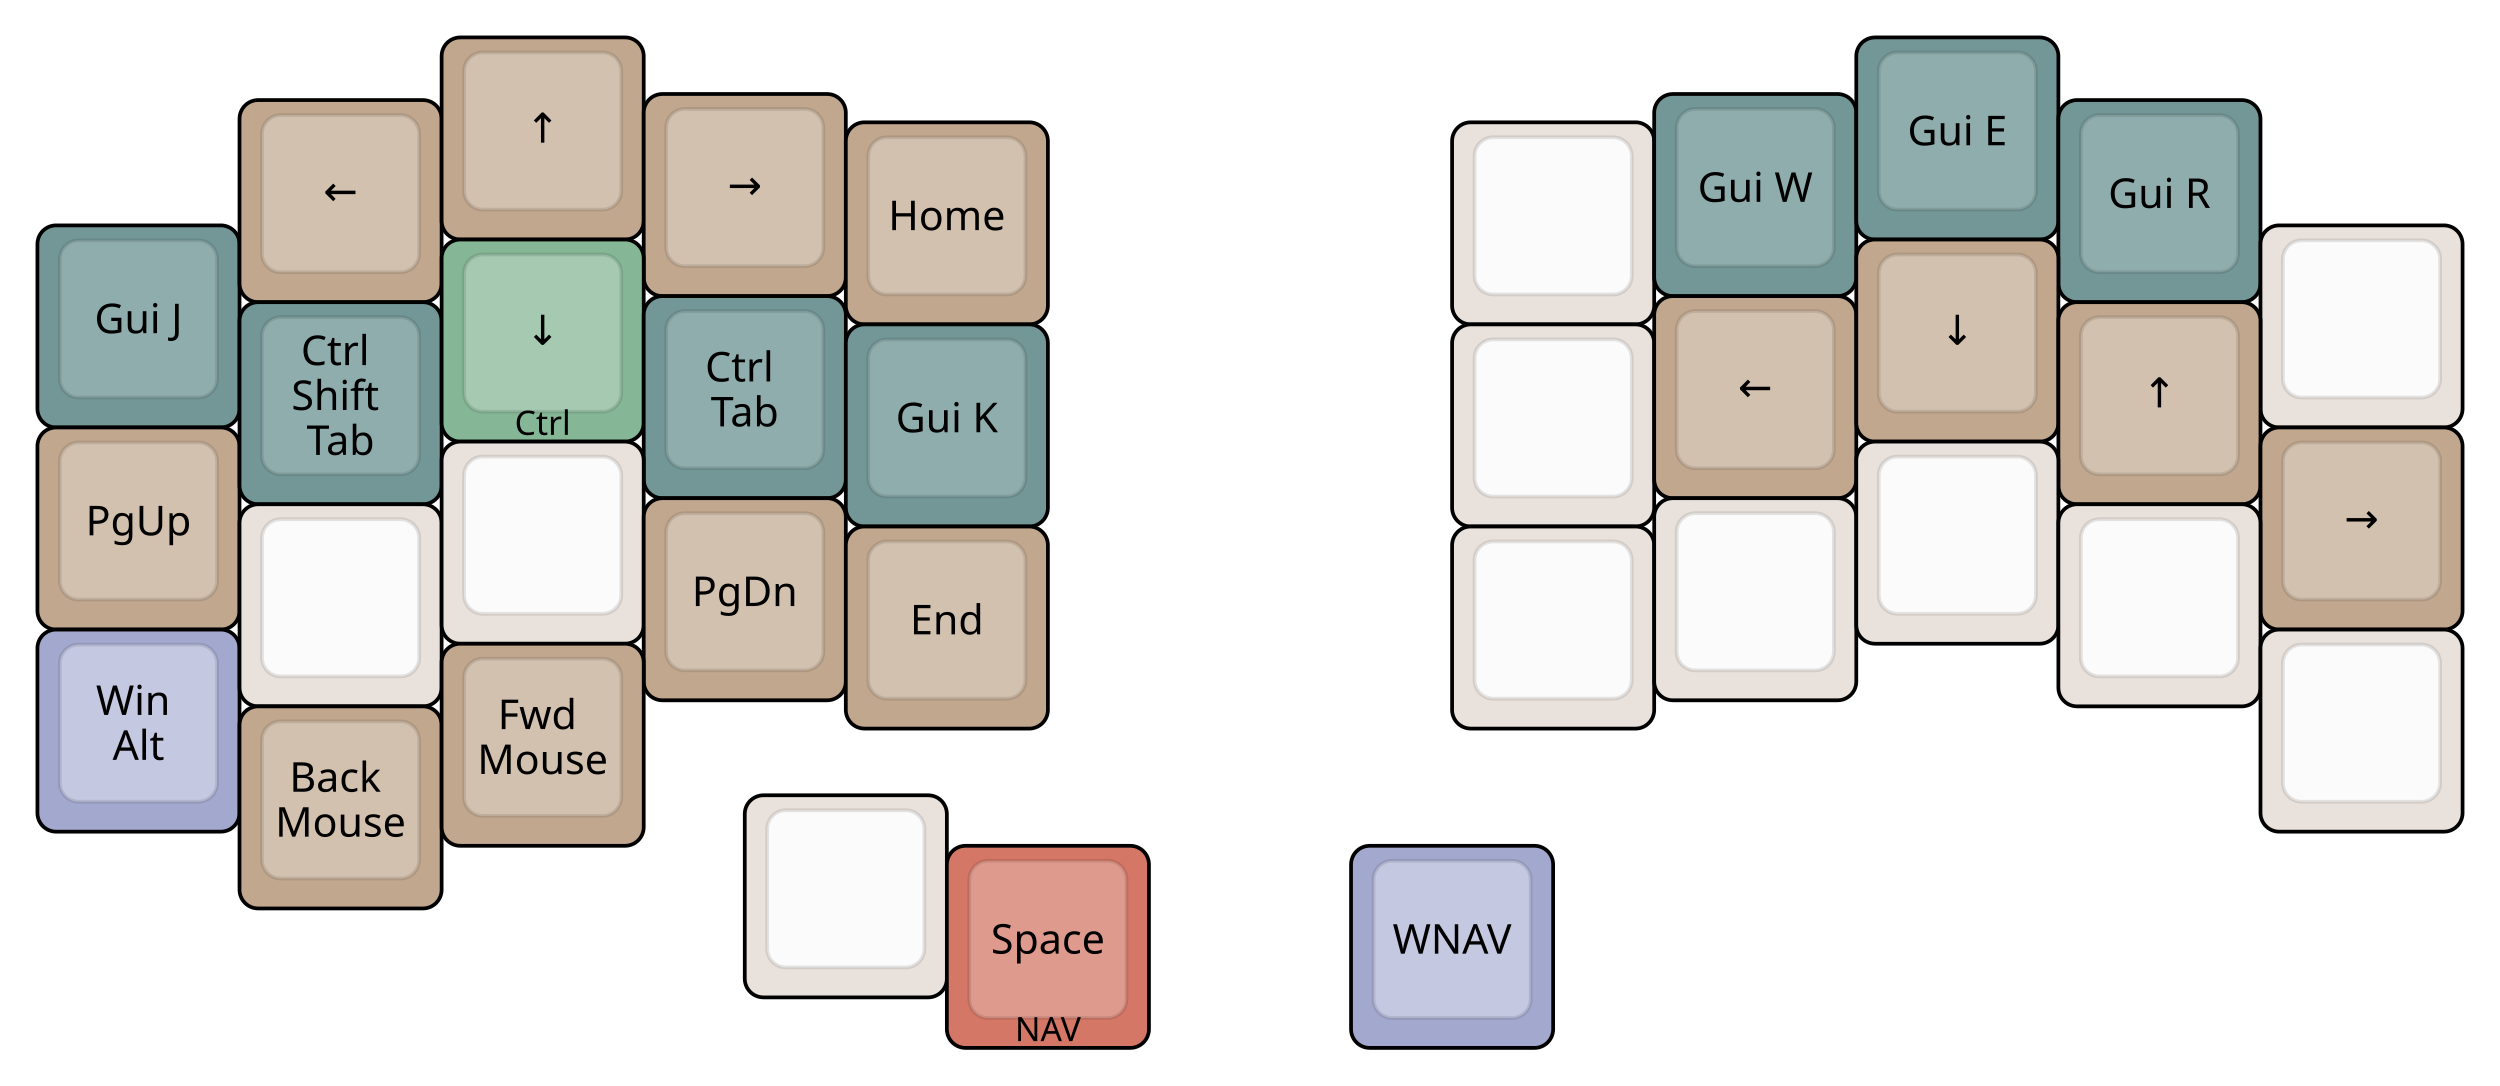
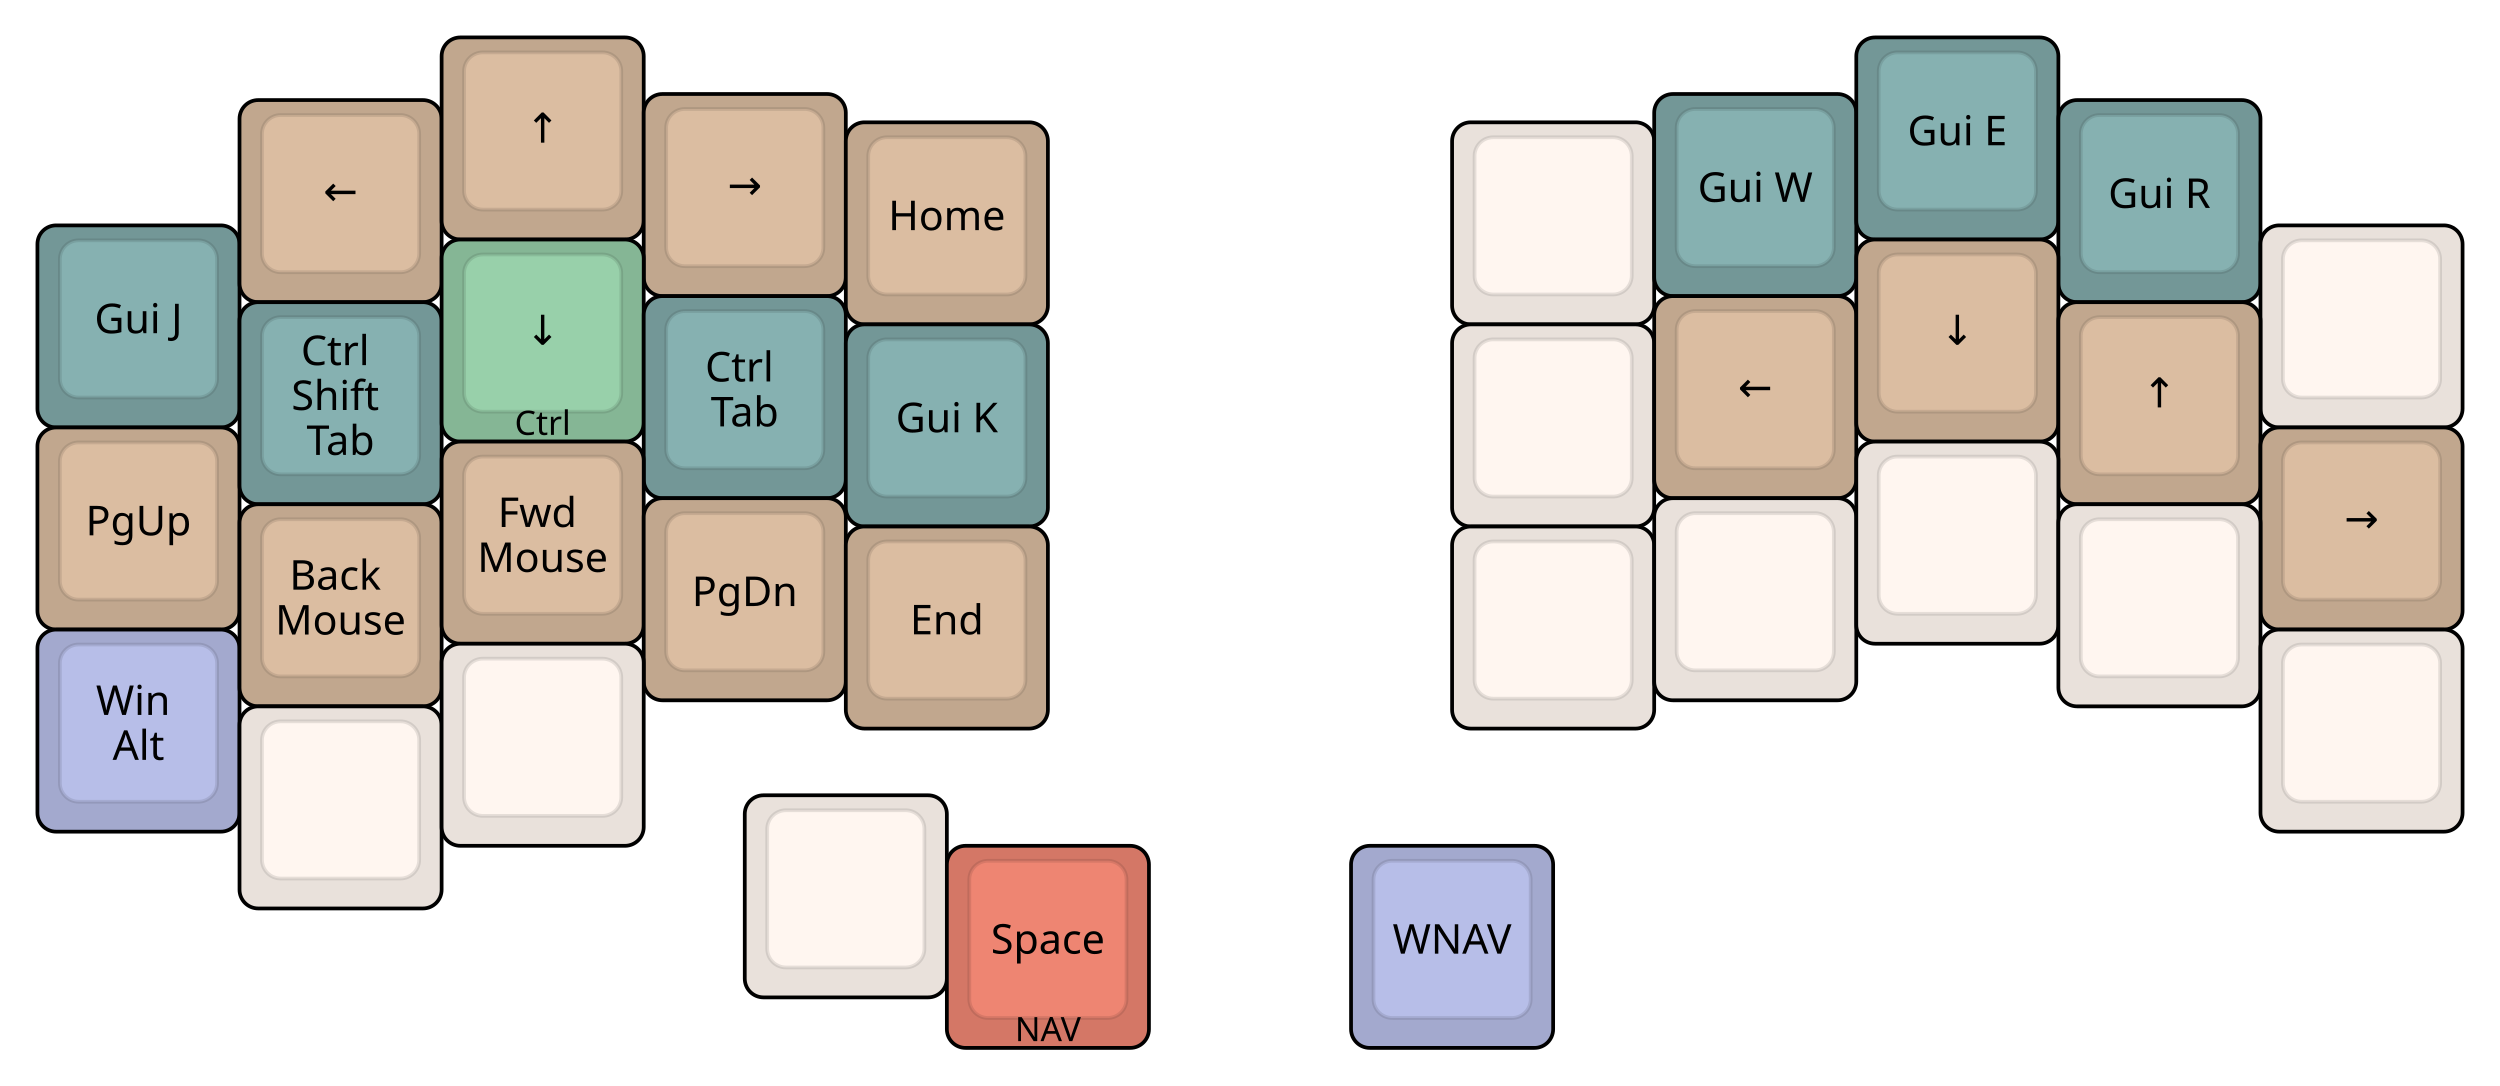
<svg xmlns="http://www.w3.org/2000/svg" width="668px" height="290x" viewBox="0 0 668 290">
  <style type="text/css">
    .keycap .border { stroke: black; stroke-width: 1; }
    .keycap .inner.border { stroke: rgba(0,0,0,.1); }
    .keycap { font-family: sans-serif; font-size: 11px}
    .keycap .sub { font-size: 9px}
  </style>
  <g class="keycap mod_implicit">
    <rect x="10" y="60.22" width="54" height="54" rx="5" fill="#739797" class="outer border" />
-     <rect x="16" y="64.22" width="42" height="42" rx="5" fill="#90adad" class="inner border" />
+     <rect x="16" y="64.22" width="42" height="42" rx="5" fill="#86b1b1" class="inner border" />
    <text x="37" y="85.22" text-anchor="middle" dominant-baseline="middle" class="main">
      <tspan x="37" dy="0">Gui J</tspan>
    </text>
  </g>
  <g class="keycap default">
    <rect x="64" y="26.74" width="54" height="54" rx="5" fill="#c1a78e" class="outer border" />
-     <rect x="70" y="30.74" width="42" height="42" rx="5" fill="#d3c1af" class="inner border" />
+     <rect x="70" y="30.74" width="42" height="42" rx="5" fill="#dbbda1" class="inner border" />
    <text x="91" y="51.74" text-anchor="middle" dominant-baseline="middle" class="main">
      <tspan x="91" dy="0">←</tspan>
    </text>
  </g>
  <g class="keycap default">
    <rect x="118" y="10" width="54" height="54" rx="5" fill="#c1a78e" class="outer border" />
-     <rect x="124" y="14" width="42" height="42" rx="5" fill="#d3c1af" class="inner border" />
+     <rect x="124" y="14" width="42" height="42" rx="5" fill="#dbbda1" class="inner border" />
    <text x="145" y="35" text-anchor="middle" dominant-baseline="middle" class="main">
      <tspan x="145" dy="0">↑</tspan>
    </text>
  </g>
  <g class="keycap default">
    <rect x="172" y="25.12" width="54" height="54" rx="5" fill="#c1a78e" class="outer border" />
-     <rect x="178" y="29.12" width="42" height="42" rx="5" fill="#d3c1af" class="inner border" />
+     <rect x="178" y="29.12" width="42" height="42" rx="5" fill="#dbbda1" class="inner border" />
    <text x="199" y="50.12" text-anchor="middle" dominant-baseline="middle" class="main">
      <tspan x="199" dy="0">→</tspan>
    </text>
  </g>
  <g class="keycap default">
    <rect x="226" y="32.68" width="54" height="54" rx="5" fill="#c1a78e" class="outer border" />
-     <rect x="232" y="36.68" width="42" height="42" rx="5" fill="#d3c1af" class="inner border" />
+     <rect x="232" y="36.68" width="42" height="42" rx="5" fill="#dbbda1" class="inner border" />
    <text x="253" y="57.68" text-anchor="middle" dominant-baseline="middle" class="main">
      <tspan x="253" dy="0">Home</tspan>
    </text>
  </g>
  <g class="keycap blank">
    <rect x="388" y="32.68" width="54" height="54" rx="5" fill="#e9e1db" class="outer border" />
-     <rect x="394" y="36.68" width="42" height="42" rx="5" fill="#fcfbfb" class="inner border" />
+     <rect x="394" y="36.68" width="42" height="42" rx="5" fill="#fff6f0" class="inner border" />
  </g>
  <g class="keycap mod_implicit">
    <rect x="442" y="25.12" width="54" height="54" rx="5" fill="#739797" class="outer border" />
-     <rect x="448" y="29.12" width="42" height="42" rx="5" fill="#90adad" class="inner border" />
+     <rect x="448" y="29.12" width="42" height="42" rx="5" fill="#86b1b1" class="inner border" />
    <text x="469" y="50.12" text-anchor="middle" dominant-baseline="middle" class="main">
      <tspan x="469" dy="0">Gui W</tspan>
    </text>
  </g>
  <g class="keycap mod_implicit">
    <rect x="496" y="10" width="54" height="54" rx="5" fill="#739797" class="outer border" />
-     <rect x="502" y="14" width="42" height="42" rx="5" fill="#90adad" class="inner border" />
+     <rect x="502" y="14" width="42" height="42" rx="5" fill="#86b1b1" class="inner border" />
    <text x="523" y="35" text-anchor="middle" dominant-baseline="middle" class="main">
      <tspan x="523" dy="0">Gui E</tspan>
    </text>
  </g>
  <g class="keycap mod_implicit">
    <rect x="550" y="26.74" width="54" height="54" rx="5" fill="#739797" class="outer border" />
-     <rect x="556" y="30.74" width="42" height="42" rx="5" fill="#90adad" class="inner border" />
+     <rect x="556" y="30.74" width="42" height="42" rx="5" fill="#86b1b1" class="inner border" />
    <text x="577" y="51.74" text-anchor="middle" dominant-baseline="middle" class="main">
      <tspan x="577" dy="0">Gui R</tspan>
    </text>
  </g>
  <g class="keycap blank">
    <rect x="604" y="60.22" width="54" height="54" rx="5" fill="#e9e1db" class="outer border" />
-     <rect x="610" y="64.22" width="42" height="42" rx="5" fill="#fcfbfb" class="inner border" />
+     <rect x="610" y="64.22" width="42" height="42" rx="5" fill="#fff6f0" class="inner border" />
  </g>
  <g class="keycap default">
    <rect x="10" y="114.22" width="54" height="54" rx="5" fill="#c1a78e" class="outer border" />
-     <rect x="16" y="118.22" width="42" height="42" rx="5" fill="#d3c1af" class="inner border" />
+     <rect x="16" y="118.22" width="42" height="42" rx="5" fill="#dbbda1" class="inner border" />
    <text x="37" y="139.22" text-anchor="middle" dominant-baseline="middle" class="main">
      <tspan x="37" dy="0">PgUp</tspan>
    </text>
  </g>
  <g class="keycap mod_implicit">
    <rect x="64" y="80.74" width="54" height="54" rx="5" fill="#739797" class="outer border" />
-     <rect x="70" y="84.74" width="42" height="42" rx="5" fill="#90adad" class="inner border" />
+     <rect x="70" y="84.74" width="42" height="42" rx="5" fill="#86b1b1" class="inner border" />
    <text x="91" y="93.74" text-anchor="middle" dominant-baseline="middle" class="main">
      <tspan x="91" dy="0">Ctrl</tspan>
      <tspan x="91" dy="12">Shift</tspan>
      <tspan x="91" dy="12">Tab</tspan>
    </text>
  </g>
  <g class="keycap mod_down">
    <rect x="118" y="64" width="54" height="54" rx="5" fill="#85b695" class="outer border" />
-     <rect x="124" y="68" width="42" height="42" rx="5" fill="#a5c9b1" class="inner border" />
+     <rect x="124" y="68" width="42" height="42" rx="5" fill="#98d0aa" class="inner border" />
    <text x="145" y="89" text-anchor="middle" dominant-baseline="middle" class="main">
      <tspan x="145" dy="0">↓</tspan>
    </text>
    <text x="145" y="116.2" text-anchor="middle" class="sub">Ctrl</text>
  </g>
  <g class="keycap mod_implicit">
    <rect x="172" y="79.12" width="54" height="54" rx="5" fill="#739797" class="outer border" />
-     <rect x="178" y="83.12" width="42" height="42" rx="5" fill="#90adad" class="inner border" />
+     <rect x="178" y="83.12" width="42" height="42" rx="5" fill="#86b1b1" class="inner border" />
    <text x="199" y="98.12" text-anchor="middle" dominant-baseline="middle" class="main">
      <tspan x="199" dy="0">Ctrl</tspan>
      <tspan x="199" dy="12">Tab</tspan>
    </text>
  </g>
  <g class="keycap mod_implicit">
    <rect x="226" y="86.68" width="54" height="54" rx="5" fill="#739797" class="outer border" />
-     <rect x="232" y="90.68" width="42" height="42" rx="5" fill="#90adad" class="inner border" />
+     <rect x="232" y="90.68" width="42" height="42" rx="5" fill="#86b1b1" class="inner border" />
    <text x="253" y="111.68" text-anchor="middle" dominant-baseline="middle" class="main">
      <tspan x="253" dy="0">Gui K</tspan>
    </text>
  </g>
  <g class="keycap blank">
    <rect x="388" y="86.68" width="54" height="54" rx="5" fill="#e9e1db" class="outer border" />
-     <rect x="394" y="90.68" width="42" height="42" rx="5" fill="#fcfbfb" class="inner border" />
+     <rect x="394" y="90.68" width="42" height="42" rx="5" fill="#fff6f0" class="inner border" />
  </g>
  <g class="keycap default">
    <rect x="442" y="79.12" width="54" height="54" rx="5" fill="#c1a78e" class="outer border" />
-     <rect x="448" y="83.12" width="42" height="42" rx="5" fill="#d3c1af" class="inner border" />
+     <rect x="448" y="83.12" width="42" height="42" rx="5" fill="#dbbda1" class="inner border" />
    <text x="469" y="104.12" text-anchor="middle" dominant-baseline="middle" class="main">
      <tspan x="469" dy="0">←</tspan>
    </text>
  </g>
  <g class="keycap default">
    <rect x="496" y="64" width="54" height="54" rx="5" fill="#c1a78e" class="outer border" />
-     <rect x="502" y="68" width="42" height="42" rx="5" fill="#d3c1af" class="inner border" />
+     <rect x="502" y="68" width="42" height="42" rx="5" fill="#dbbda1" class="inner border" />
    <text x="523" y="89" text-anchor="middle" dominant-baseline="middle" class="main">
      <tspan x="523" dy="0">↓</tspan>
    </text>
  </g>
  <g class="keycap default">
    <rect x="550" y="80.74" width="54" height="54" rx="5" fill="#c1a78e" class="outer border" />
-     <rect x="556" y="84.74" width="42" height="42" rx="5" fill="#d3c1af" class="inner border" />
+     <rect x="556" y="84.74" width="42" height="42" rx="5" fill="#dbbda1" class="inner border" />
    <text x="577" y="105.74" text-anchor="middle" dominant-baseline="middle" class="main">
      <tspan x="577" dy="0">↑</tspan>
    </text>
  </g>
  <g class="keycap default">
    <rect x="604" y="114.22" width="54" height="54" rx="5" fill="#c1a78e" class="outer border" />
-     <rect x="610" y="118.22" width="42" height="42" rx="5" fill="#d3c1af" class="inner border" />
+     <rect x="610" y="118.22" width="42" height="42" rx="5" fill="#dbbda1" class="inner border" />
    <text x="631" y="139.22" text-anchor="middle" dominant-baseline="middle" class="main">
      <tspan x="631" dy="0">→</tspan>
    </text>
  </g>
  <g class="keycap layer_down">
    <rect x="10" y="168.22" width="54" height="54" rx="5" fill="#a3a9ce" class="outer border" />
-     <rect x="16" y="172.22" width="42" height="42" rx="5" fill="#c4c8e0" class="inner border" />
+     <rect x="16" y="172.22" width="42" height="42" rx="5" fill="#b7bee8" class="inner border" />
    <text x="37" y="187.22" text-anchor="middle" dominant-baseline="middle" class="main">
      <tspan x="37" dy="0">Win</tspan>
      <tspan x="37" dy="12">Alt</tspan>
    </text>
  </g>
-   <g class="keycap blank">
-     <rect x="64" y="134.74" width="54" height="54" rx="5" fill="#e9e1db" class="outer border" />
-     <rect x="70" y="138.74" width="42" height="42" rx="5" fill="#fcfbfb" class="inner border" />
-   </g>
-   <g class="keycap blank">
-     <rect x="118" y="118" width="54" height="54" rx="5" fill="#e9e1db" class="outer border" />
-     <rect x="124" y="122" width="42" height="42" rx="5" fill="#fcfbfb" class="inner border" />
+   <g class="keycap default">
+     <rect x="64" y="134.74" width="54" height="54" rx="5" fill="#c1a78e" class="outer border" />
+     <rect x="70" y="138.74" width="42" height="42" rx="5" fill="#dbbda1" class="inner border" />
+     <text x="91" y="153.74" text-anchor="middle" dominant-baseline="middle" class="main">
+       <tspan x="91" dy="0">Back</tspan>
+       <tspan x="91" dy="12">Mouse</tspan>
+     </text>
+   </g>
+   <g class="keycap default">
+     <rect x="118" y="118" width="54" height="54" rx="5" fill="#c1a78e" class="outer border" />
+     <rect x="124" y="122" width="42" height="42" rx="5" fill="#dbbda1" class="inner border" />
+     <text x="145" y="137" text-anchor="middle" dominant-baseline="middle" class="main">
+       <tspan x="145" dy="0">Fwd</tspan>
+       <tspan x="145" dy="12">Mouse</tspan>
+     </text>
  </g>
  <g class="keycap default">
    <rect x="172" y="133.12" width="54" height="54" rx="5" fill="#c1a78e" class="outer border" />
-     <rect x="178" y="137.12" width="42" height="42" rx="5" fill="#d3c1af" class="inner border" />
+     <rect x="178" y="137.12" width="42" height="42" rx="5" fill="#dbbda1" class="inner border" />
    <text x="199" y="158.12" text-anchor="middle" dominant-baseline="middle" class="main">
      <tspan x="199" dy="0">PgDn</tspan>
    </text>
  </g>
  <g class="keycap default">
    <rect x="226" y="140.68" width="54" height="54" rx="5" fill="#c1a78e" class="outer border" />
-     <rect x="232" y="144.68" width="42" height="42" rx="5" fill="#d3c1af" class="inner border" />
+     <rect x="232" y="144.68" width="42" height="42" rx="5" fill="#dbbda1" class="inner border" />
    <text x="253" y="165.68" text-anchor="middle" dominant-baseline="middle" class="main">
      <tspan x="253" dy="0">End</tspan>
    </text>
  </g>
  <g class="keycap blank">
    <rect x="388" y="140.68" width="54" height="54" rx="5" fill="#e9e1db" class="outer border" />
-     <rect x="394" y="144.68" width="42" height="42" rx="5" fill="#fcfbfb" class="inner border" />
+     <rect x="394" y="144.68" width="42" height="42" rx="5" fill="#fff6f0" class="inner border" />
  </g>
  <g class="keycap blank">
    <rect x="442" y="133.12" width="54" height="54" rx="5" fill="#e9e1db" class="outer border" />
-     <rect x="448" y="137.12" width="42" height="42" rx="5" fill="#fcfbfb" class="inner border" />
+     <rect x="448" y="137.12" width="42" height="42" rx="5" fill="#fff6f0" class="inner border" />
  </g>
  <g class="keycap blank">
    <rect x="496" y="118" width="54" height="54" rx="5" fill="#e9e1db" class="outer border" />
-     <rect x="502" y="122" width="42" height="42" rx="5" fill="#fcfbfb" class="inner border" />
+     <rect x="502" y="122" width="42" height="42" rx="5" fill="#fff6f0" class="inner border" />
  </g>
  <g class="keycap blank">
    <rect x="550" y="134.74" width="54" height="54" rx="5" fill="#e9e1db" class="outer border" />
-     <rect x="556" y="138.74" width="42" height="42" rx="5" fill="#fcfbfb" class="inner border" />
+     <rect x="556" y="138.74" width="42" height="42" rx="5" fill="#fff6f0" class="inner border" />
  </g>
  <g class="keycap blank">
    <rect x="604" y="168.22" width="54" height="54" rx="5" fill="#e9e1db" class="outer border" />
-     <rect x="610" y="172.22" width="42" height="42" rx="5" fill="#fcfbfb" class="inner border" />
-   </g>
-   <g class="keycap default">
-     <rect x="64" y="188.74" width="54" height="54" rx="5" fill="#c1a78e" class="outer border" />
-     <rect x="70" y="192.74" width="42" height="42" rx="5" fill="#d3c1af" class="inner border" />
-     <text x="91" y="207.74" text-anchor="middle" dominant-baseline="middle" class="main">
-       <tspan x="91" dy="0">Back</tspan>
-       <tspan x="91" dy="12">Mouse</tspan>
-     </text>
-   </g>
-   <g class="keycap default">
-     <rect x="118" y="172" width="54" height="54" rx="5" fill="#c1a78e" class="outer border" />
-     <rect x="124" y="176" width="42" height="42" rx="5" fill="#d3c1af" class="inner border" />
-     <text x="145" y="191" text-anchor="middle" dominant-baseline="middle" class="main">
-       <tspan x="145" dy="0">Fwd</tspan>
-       <tspan x="145" dy="12">Mouse</tspan>
-     </text>
+     <rect x="610" y="172.22" width="42" height="42" rx="5" fill="#fff6f0" class="inner border" />
+   </g>
+   <g class="keycap blank">
+     <rect x="64" y="188.74" width="54" height="54" rx="5" fill="#e9e1db" class="outer border" />
+     <rect x="70" y="192.74" width="42" height="42" rx="5" fill="#fff6f0" class="inner border" />
+   </g>
+   <g class="keycap blank">
+     <rect x="118" y="172" width="54" height="54" rx="5" fill="#e9e1db" class="outer border" />
+     <rect x="124" y="176" width="42" height="42" rx="5" fill="#fff6f0" class="inner border" />
  </g>
  <g class="keycap blank">
    <rect x="199" y="212.5" width="54" height="54" rx="5" fill="#e9e1db" class="outer border" />
-     <rect x="205" y="216.5" width="42" height="42" rx="5" fill="#fcfbfb" class="inner border" />
+     <rect x="205" y="216.5" width="42" height="42" rx="5" fill="#fff6f0" class="inner border" />
  </g>
  <g class="keycap active_layer">
    <rect x="253" y="226" width="54" height="54" rx="5" fill="#d47766" class="outer border" />
-     <rect x="259" y="230" width="42" height="42" rx="5" fill="#df9a8e" class="inner border" />
+     <rect x="259" y="230" width="42" height="42" rx="5" fill="#ee8572" class="inner border" />
    <text x="280" y="251" text-anchor="middle" dominant-baseline="middle" class="main">
      <tspan x="280" dy="0">Space</tspan>
    </text>
    <text x="280" y="278.2" text-anchor="middle" class="sub">NAV</text>
  </g>
  <g class="keycap layer_down">
    <rect x="361" y="226" width="54" height="54" rx="5" fill="#a3a9ce" class="outer border" />
-     <rect x="367" y="230" width="42" height="42" rx="5" fill="#c4c8e0" class="inner border" />
+     <rect x="367" y="230" width="42" height="42" rx="5" fill="#b7bee8" class="inner border" />
    <text x="388" y="251" text-anchor="middle" dominant-baseline="middle" class="main">
      <tspan x="388" dy="0">WNAV</tspan>
    </text>
  </g>
</svg>
